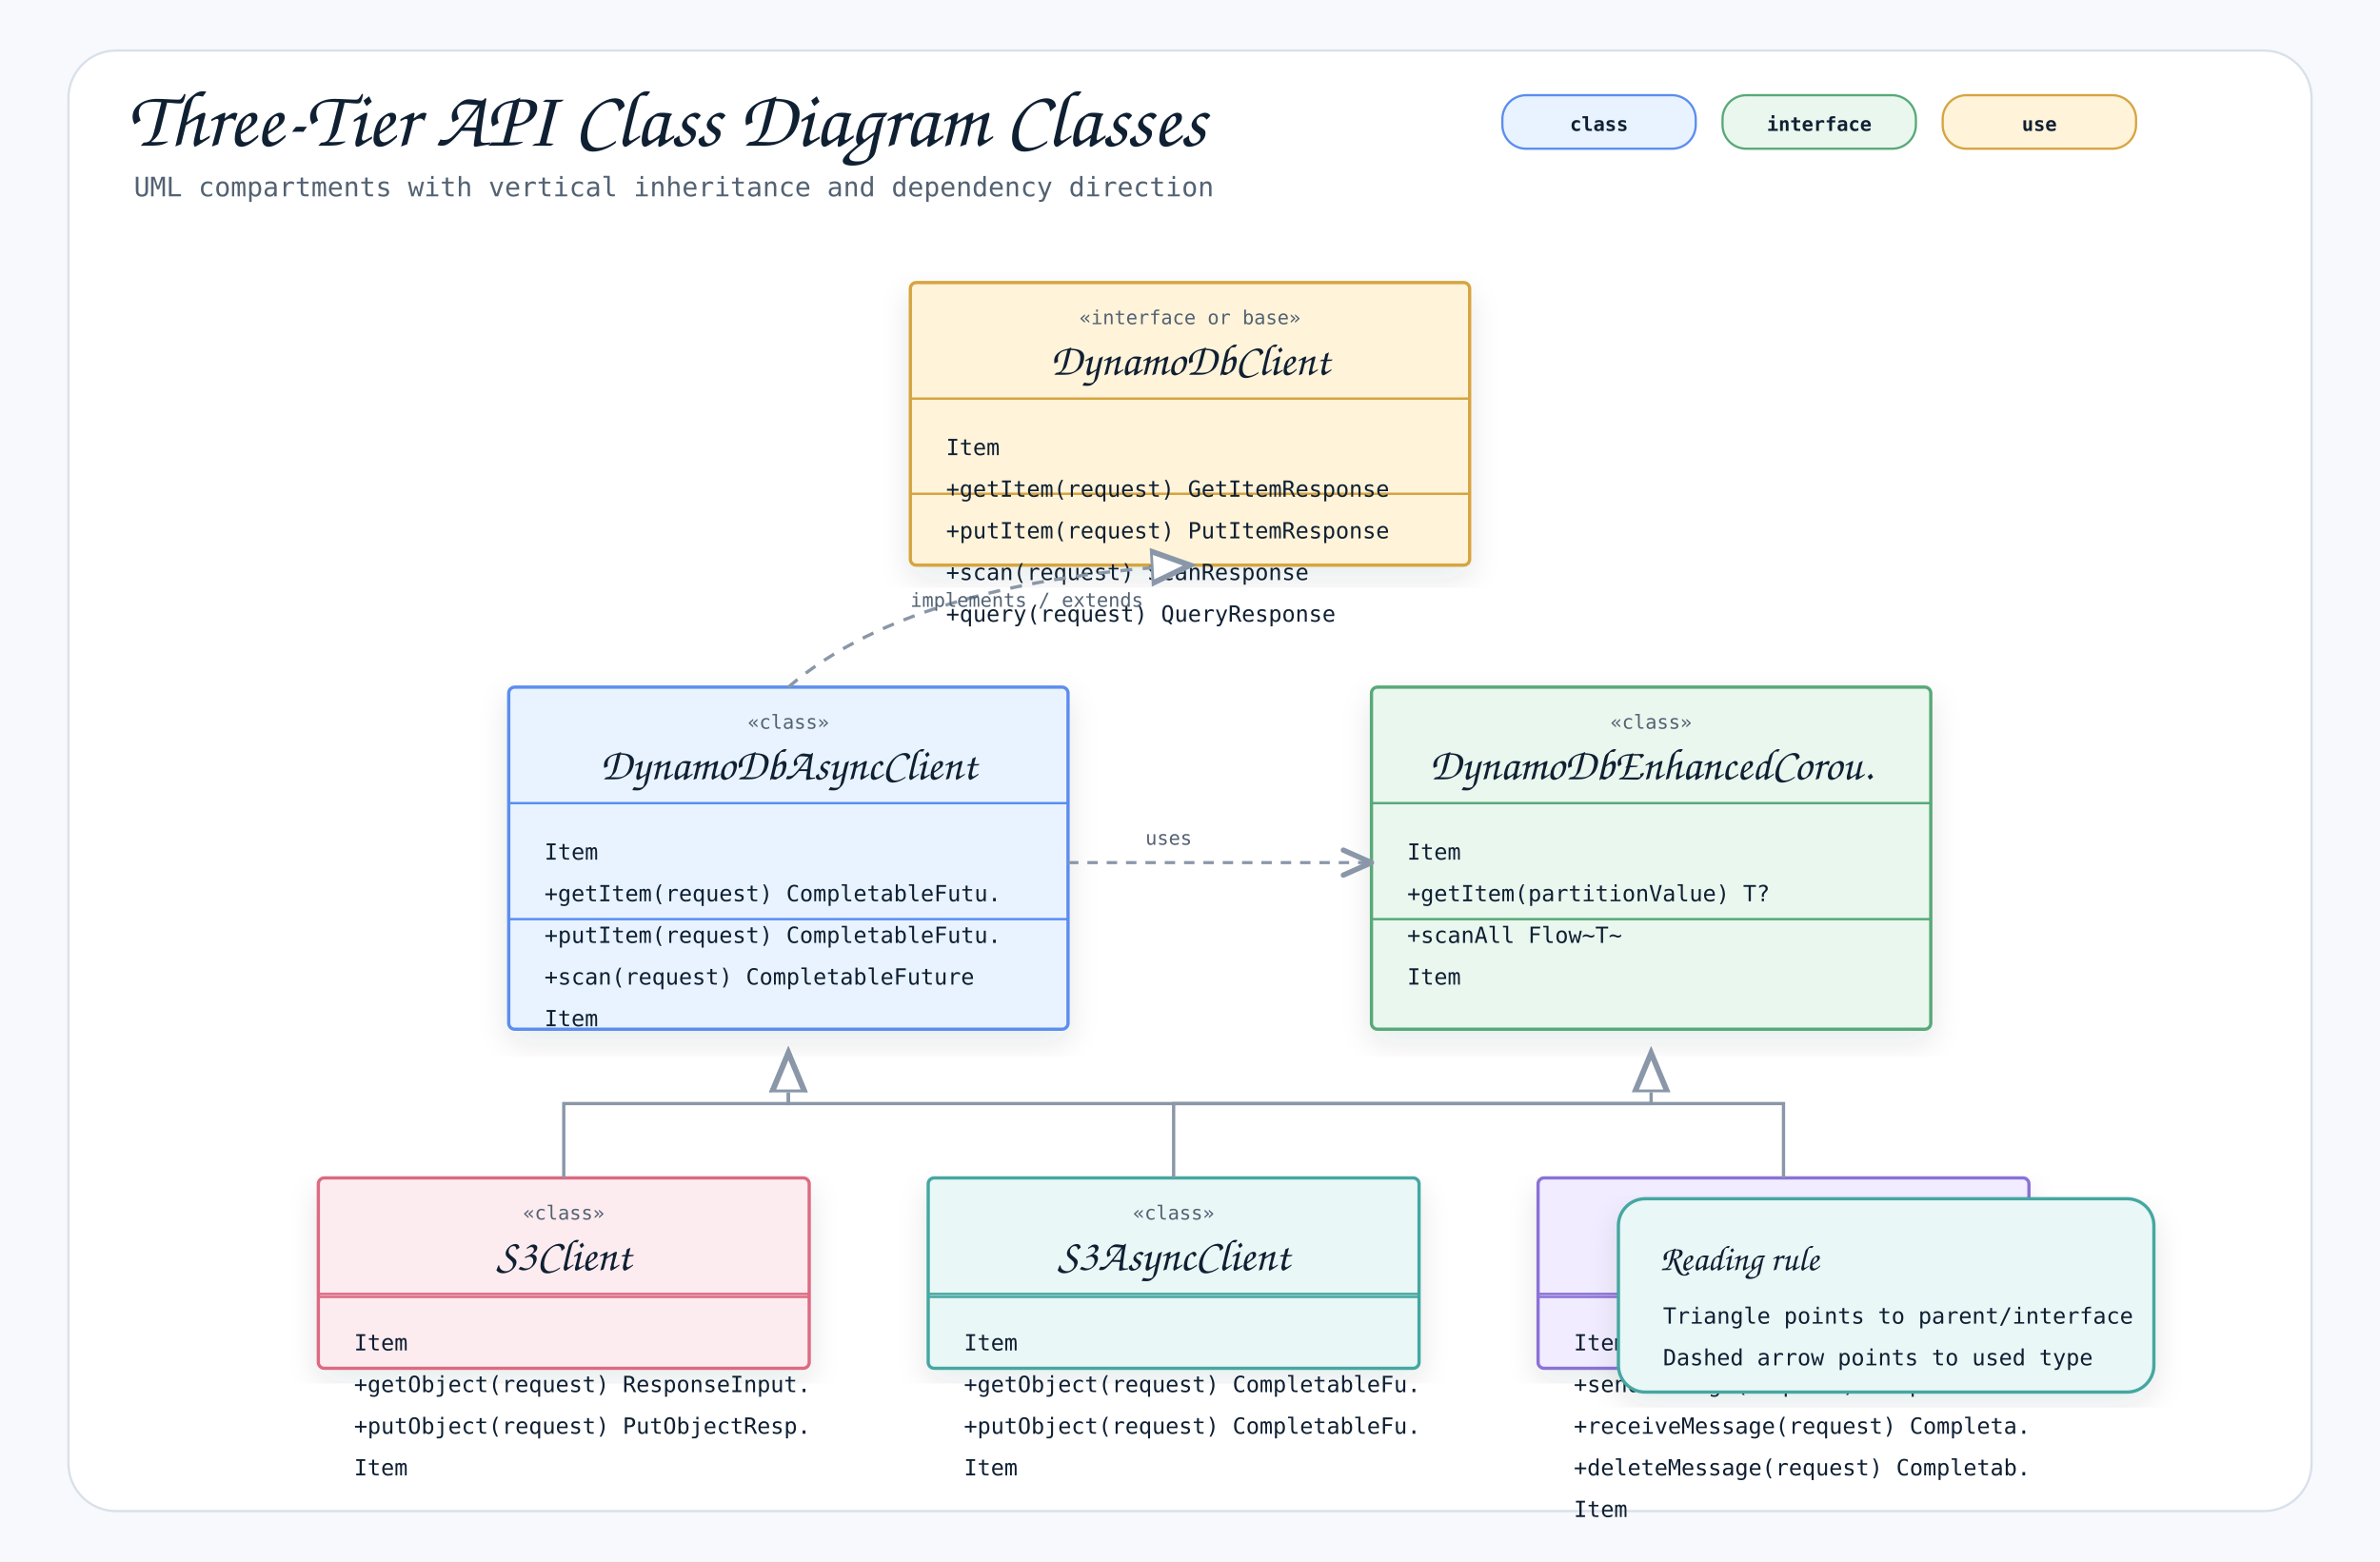
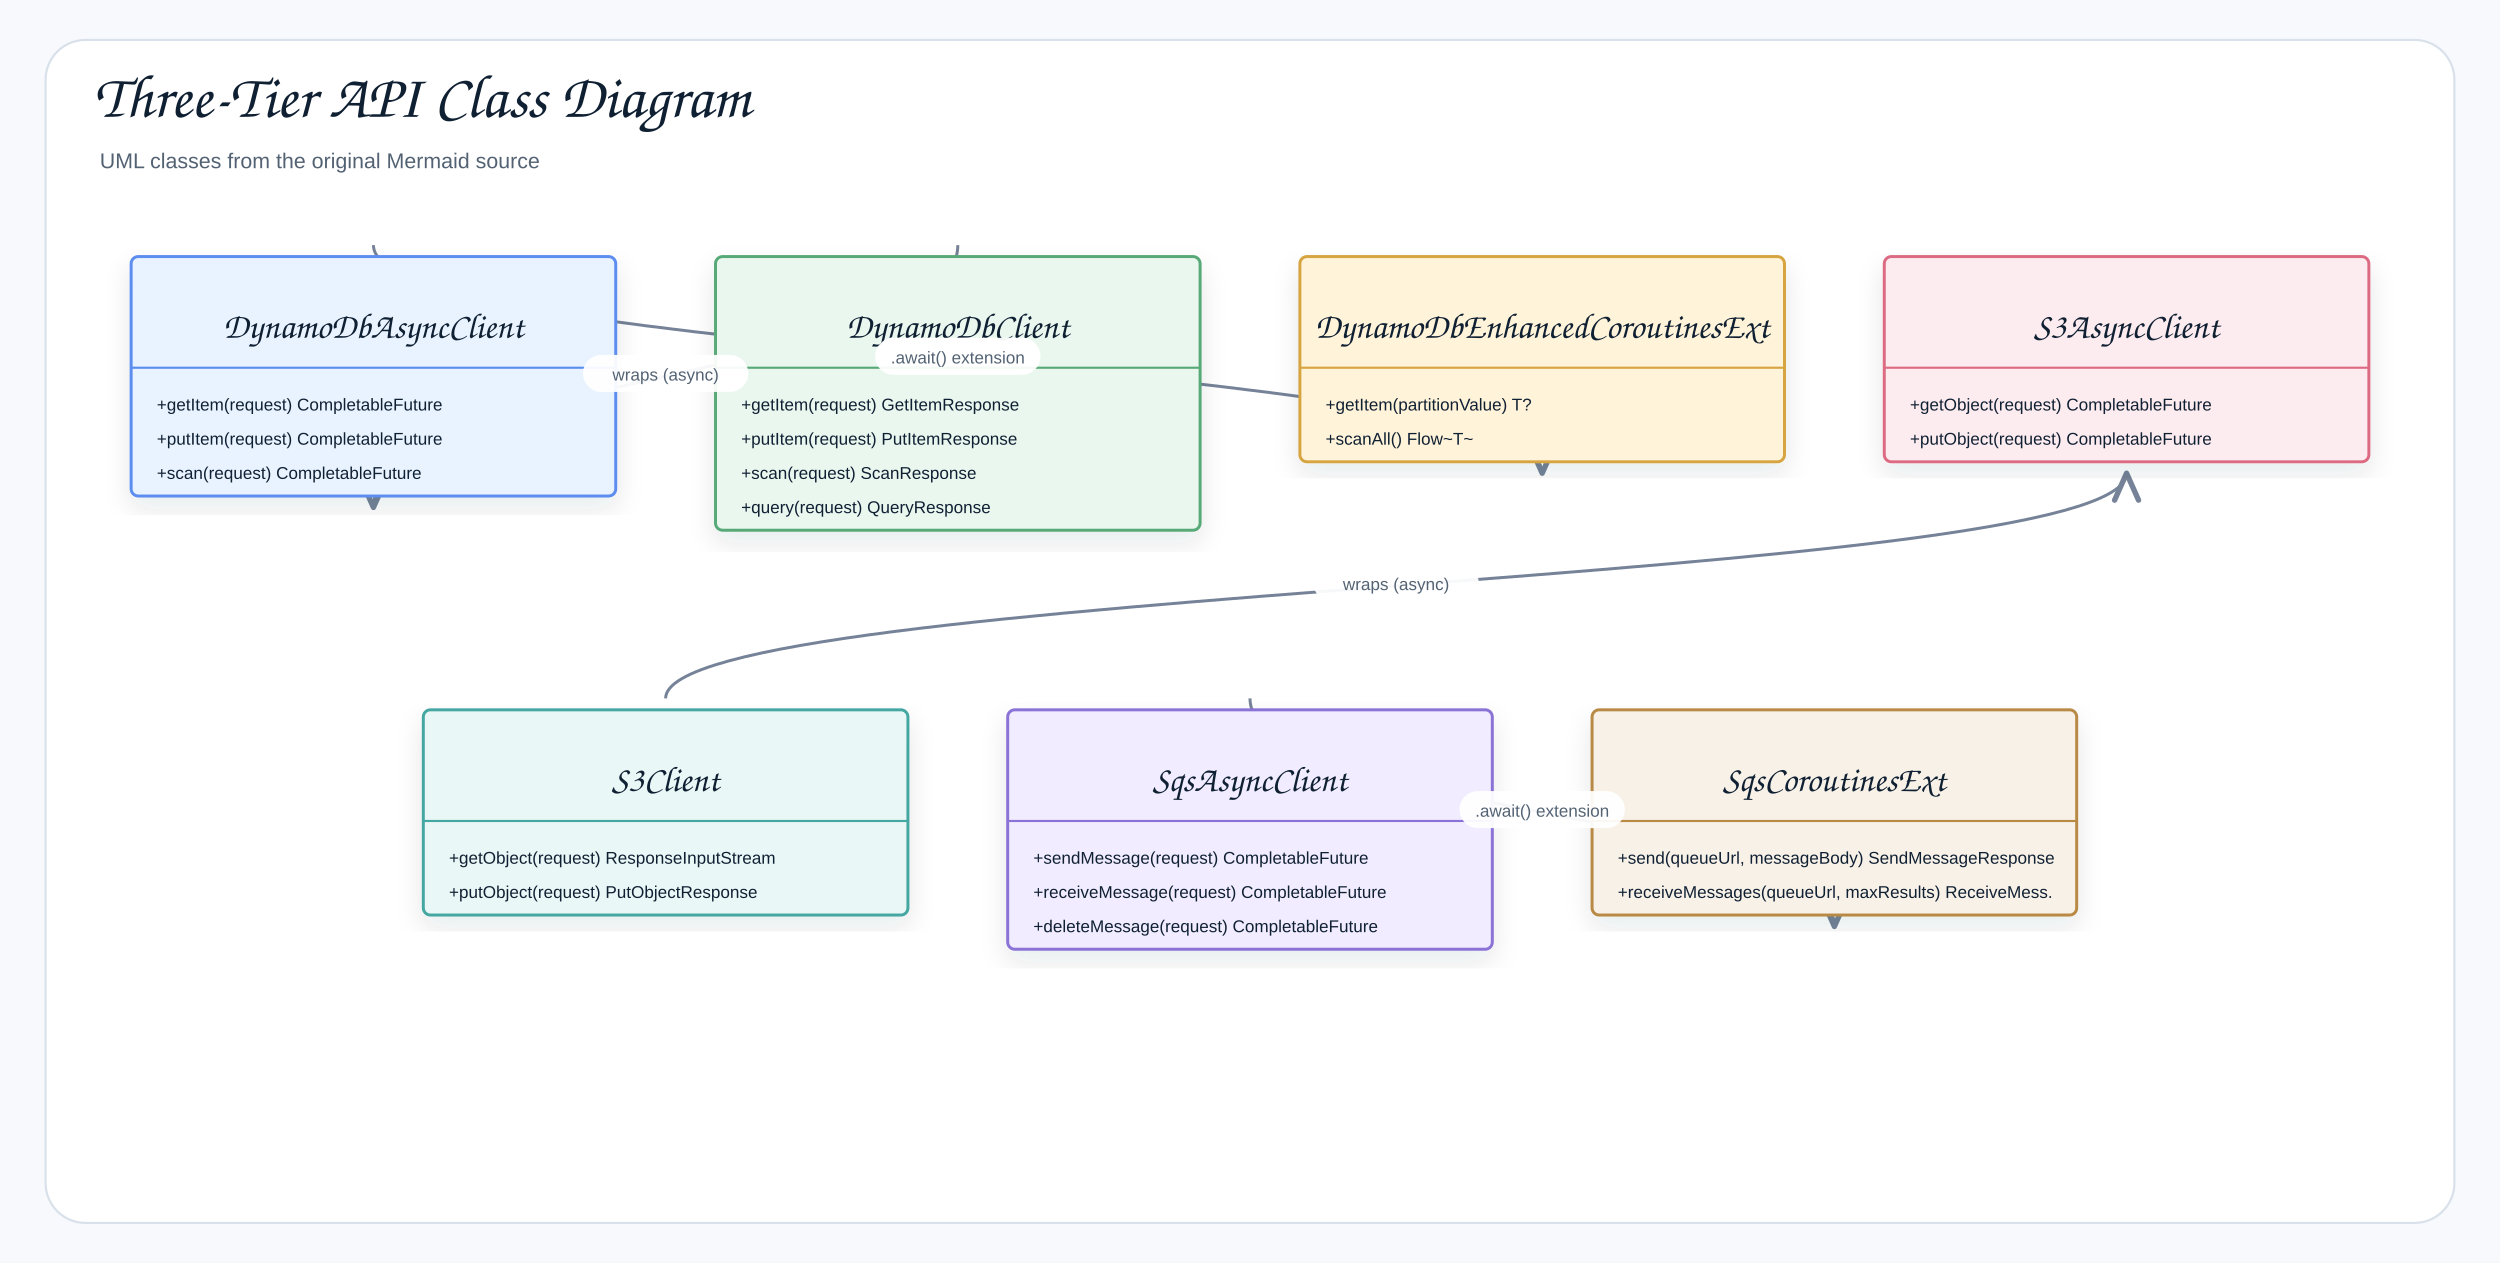
- <svg xmlns="http://www.w3.org/2000/svg" width="1600" height="1050" viewBox="0 0 1600 1050" role="img" aria-label="Three-Tier API Class Diagram Classes">
+ <svg xmlns="http://www.w3.org/2000/svg" width="1754" height="886" viewBox="0 0 1754 886" role="img" aria-label="Three-Tier API Class Diagram">
  <defs>
    <filter id="shadow" x="-8%" y="-8%" width="116%" height="116%">
-       <feDropShadow dx="0" dy="8" stdDeviation="10" flood-color="#1f2937" flood-opacity="0.10" />
+       <feDropShadow dx="0" dy="8" stdDeviation="9" flood-color="#1f2937" flood-opacity="0.10" />
    </filter>
    <marker id="openArrow" markerWidth="12" markerHeight="10" refX="10" refY="5" orient="auto" markerUnits="strokeWidth">
-       <path d="M 1 1 L 10 5 L 1 9" fill="none" stroke="#8a97a8" stroke-width="1.7" stroke-linecap="round" stroke-linejoin="round" />
+       <path d="M 1 1 L 10 5 L 1 9" fill="none" stroke="#758297" stroke-width="1.8" stroke-linecap="round" stroke-linejoin="round" />
    </marker>
    <marker id="inherit" markerWidth="14" markerHeight="12" refX="12" refY="6" orient="auto" markerUnits="strokeWidth">
-       <path d="M 0 1 L 12 6 L 0 11 Z" fill="#ffffff" stroke="#8a97a8" stroke-width="1.7" />
+       <path d="M 0 1 L 12 6 L 0 11 Z" fill="#ffffff" stroke="#758297" stroke-width="1.8" />
    </marker>
    <style>
-     .canvas { fill: #f7f9fc; }
-     .frame { fill: #ffffff; stroke: #d8e0ea; stroke-width: 1.5; }
-     .title { font-family: "Architects Daughter", "Comic Mono", cursive; font-size: 54px; font-weight: 400; fill: #102033; }
-     .subtitle { font-family: "Comic Mono", "SFMono-Regular", Menlo, Consolas, monospace; font-size: 18px; fill: #536273; }
-     .label { font-family: "Architects Daughter", "Comic Mono", cursive; font-size: 30px; font-weight: 400; fill: #102033; }
-     .smallLabel { font-family: "Architects Daughter", "Comic Mono", cursive; font-size: 24px; font-weight: 400; fill: #102033; }
-     .mono { font-family: "Comic Mono", "SFMono-Regular", Menlo, Consolas, monospace; font-size: 15px; fill: #102033; }
-     .small { font-family: "Comic Mono", "SFMono-Regular", Menlo, Consolas, monospace; font-size: 13px; fill: #536273; }
-     .strong { font-family: "Comic Mono", "SFMono-Regular", Menlo, Consolas, monospace; font-size: 15px; font-weight: 700; fill: #102033; }
-     .card { stroke-width: 2.2; filter: url(#shadow); }
-     .line { stroke: #8a97a8; stroke-width: 2.1; fill: none; marker-end: url(#openArrow); }
-     .softLine { stroke: #8a97a8; stroke-width: 2.1; fill: none; }
-     .dashed { stroke: #8a97a8; stroke-width: 2.1; stroke-dasharray: 7 6; fill: none; marker-end: url(#openArrow); }
-     .inheritLine { stroke: #8a97a8; stroke-width: 2.2; fill: none; marker-end: url(#inherit); }
-     .implLine { stroke: #8a97a8; stroke-width: 2.2; stroke-dasharray: 8 7; fill: none; marker-end: url(#inherit); }
-     .compartment { stroke-width: 1.6; fill: none; }
-     .chip { stroke-width: 1.5; rx: 16; }
-     .chipText { font-family: "Comic Mono", "SFMono-Regular", Menlo, Consolas, monospace; font-size: 13px; font-weight: 700; fill: #102033; }
+     .canvas{fill:#f7f9fc}.frame{fill:#fff;stroke:#d8e0ea;stroke-width:1.5}
+     .title{font-family:"Architects Daughter","Comic Sans MS","Comic Sans",cursive;font-size:43px;font-weight:400;fill:#102033}
+     .subtitle{font-family:"Comic Sans MS","Comic Sans","Comic Neue",Arial,sans-serif;font-size:15px;font-weight:400;fill:#536273}
+     .label{font-family:"Architects Daughter","Comic Sans MS","Comic Sans",cursive;font-size:25px;font-weight:400;fill:#102033}
+     .smallLabel{font-family:"Architects Daughter","Comic Sans MS","Comic Sans",cursive;font-size:21px;font-weight:400;fill:#102033}
+     .mono{font-family:"Comic Sans MS","Comic Sans","Comic Neue",Arial,sans-serif;font-size:12px;font-weight:400;fill:#102033}
+     .small{font-family:"Comic Sans MS","Comic Sans","Comic Neue",Arial,sans-serif;font-size:12px;font-weight:400;fill:#536273}
+     .strong{font-family:"Comic Sans MS","Comic Sans","Comic Neue",Arial,sans-serif;font-size:13px;font-weight:400;fill:#102033}
+     .card{stroke-width:2.1;filter:url(#shadow)}.compartment{stroke-width:1.5;fill:none}
+     .line{stroke:#758297;stroke-width:2.1;fill:none;marker-end:url(#openArrow)}
+     .plainLine{stroke:#758297;stroke-width:2.1;fill:none}
+     .dashed{stroke:#758297;stroke-width:2.1;stroke-dasharray:7 6;fill:none;marker-end:url(#openArrow)}
+     .inheritLine{stroke:#758297;stroke-width:2.2;fill:none;marker-end:url(#inherit)}
+     .implLine{stroke:#758297;stroke-width:2.2;stroke-dasharray:8 7;fill:none;marker-end:url(#inherit)}
  </style>
  </defs>
-   <rect class="canvas" width="1600" height="1050" />
-   <rect class="frame" x="46" y="34" width="1508" height="982" rx="32" />
-   <text class="title" x="86" y="98">Three-Tier API Class Diagram Classes</text>
-   <text class="subtitle" x="90" y="132">UML compartments with vertical inheritance and dependency direction</text>
-   <rect class="chip" x="1010" y="64" width="130" height="36" fill="#e8f3ff" stroke="#5b8def" />
-   <text class="chipText" x="1075" y="88" text-anchor="middle">class</text>
-   <rect class="chip" x="1158" y="64" width="130" height="36" fill="#eaf7ef" stroke="#58a978" />
-   <text class="chipText" x="1223" y="88" text-anchor="middle">interface</text>
-   <rect class="chip" x="1306" y="64" width="130" height="36" fill="#fff3d9" stroke="#d6a441" />
-   <text class="chipText" x="1371" y="88" text-anchor="middle">use</text>
-   <g transform="translate(612,190)">
-     <rect class="card" x="0" y="0" width="376" height="190" rx="4" fill="#fff3d9" stroke="#d6a441" />
-     <line class="compartment" x1="0" y1="78" x2="376" y2="78" stroke="#d6a441" />
-     <line class="compartment" x1="0" y1="142" x2="376" y2="142" stroke="#d6a441" />
-     <text class="small" x="188" y="28" text-anchor="middle">«interface or base»</text>
-     <text class="label" x="188" y="62" text-anchor="middle">DynamoDbClient</text>
-     <text class="mono" x="24" y="116">Item</text>
-     <text class="mono" x="24" y="144">+getItem(request) GetItemResponse</text>
-     <text class="mono" x="24" y="172">+putItem(request) PutItemResponse</text>
-     <text class="mono" x="24" y="200">+scan(request) ScanResponse</text>
-     <text class="mono" x="24" y="228">+query(request) QueryResponse</text>
+   <rect class="canvas" width="1754" height="886" />
+   <rect class="frame" x="32" y="28" width="1690" height="830" rx="28" />
+   <text class="title" x="66" y="82">Three-Tier API Class Diagram</text>
+   <text class="subtitle" x="70" y="118">UML classes from the original Mermaid source</text>
+   <path class="line" d="M877 490 C877 570 1287 570 1287 650" />
+   <path class="line" d="M467 490 C467 411 1492 411 1492 332" />
+   <path class="line" d="M262 172 C262 252 1082 252 1082 332" />
+   <path class="line" d="M672 172 C672 264 262 264 262 356" />
+   <g transform="translate(92,180)">
+     <rect class="card" x="0" y="0" width="340" height="168" rx="5" fill="#E8F3FF" stroke="#5B8DEF" />
+     <line class="compartment" x1="0" y1="78" x2="340" y2="78" stroke="#5B8DEF" />
+     <text class="small" x="170" y="26" text-anchor="middle" />
+     <text class="label" x="170" y="57" text-anchor="middle">DynamoDbAsyncClient</text>
+     <text class="mono" x="18" y="108">+getItem(request) CompletableFuture</text>
+     <text class="mono" x="18" y="132">+putItem(request) CompletableFuture</text>
+     <text class="mono" x="18" y="156">+scan(request) CompletableFuture</text>
  </g>
-   <g transform="translate(342,462)">
-     <rect class="card" x="0" y="0" width="376" height="230" rx="4" fill="#e8f3ff" stroke="#5b8def" />
-     <line class="compartment" x1="0" y1="78" x2="376" y2="78" stroke="#5b8def" />
-     <line class="compartment" x1="0" y1="156" x2="376" y2="156" stroke="#5b8def" />
-     <text class="small" x="188" y="28" text-anchor="middle">«class»</text>
-     <text class="label" x="188" y="62" text-anchor="middle">DynamoDbAsyncClient</text>
-     <text class="mono" x="24" y="116">Item</text>
-     <text class="mono" x="24" y="144">+getItem(request) CompletableFutu.</text>
-     <text class="mono" x="24" y="172">+putItem(request) CompletableFutu.</text>
-     <text class="mono" x="24" y="200">+scan(request) CompletableFuture</text>
-     <text class="mono" x="24" y="228">Item</text>
+   <g transform="translate(502,180)">
+     <rect class="card" x="0" y="0" width="340" height="192" rx="5" fill="#EAF7EF" stroke="#58A978" />
+     <line class="compartment" x1="0" y1="78" x2="340" y2="78" stroke="#58A978" />
+     <text class="small" x="170" y="26" text-anchor="middle" />
+     <text class="label" x="170" y="57" text-anchor="middle">DynamoDbClient</text>
+     <text class="mono" x="18" y="108">+getItem(request) GetItemResponse</text>
+     <text class="mono" x="18" y="132">+putItem(request) PutItemResponse</text>
+     <text class="mono" x="18" y="156">+scan(request) ScanResponse</text>
+     <text class="mono" x="18" y="180">+query(request) QueryResponse</text>
  </g>
-   <g transform="translate(922,462)">
-     <rect class="card" x="0" y="0" width="376" height="230" rx="4" fill="#eaf7ef" stroke="#58a978" />
-     <line class="compartment" x1="0" y1="78" x2="376" y2="78" stroke="#58a978" />
-     <line class="compartment" x1="0" y1="156" x2="376" y2="156" stroke="#58a978" />
-     <text class="small" x="188" y="28" text-anchor="middle">«class»</text>
-     <text class="label" x="188" y="62" text-anchor="middle">DynamoDbEnhancedCorou.</text>
-     <text class="mono" x="24" y="116">Item</text>
-     <text class="mono" x="24" y="144">+getItem(partitionValue) T?</text>
-     <text class="mono" x="24" y="172">+scanAll Flow~T~</text>
-     <text class="mono" x="24" y="200">Item</text>
+   <g transform="translate(912,180)">
+     <rect class="card" x="0" y="0" width="340" height="144" rx="5" fill="#FFF3D9" stroke="#D6A441" />
+     <line class="compartment" x1="0" y1="78" x2="340" y2="78" stroke="#D6A441" />
+     <text class="small" x="170" y="26" text-anchor="middle" />
+     <text class="label" x="170" y="57" text-anchor="middle">DynamoDbEnhancedCoroutinesExt</text>
+     <text class="mono" x="18" y="108">+getItem(partitionValue) T?</text>
+     <text class="mono" x="18" y="132">+scanAll() Flow~T~</text>
  </g>
-   <g transform="translate(214,792)">
-     <rect class="card" x="0" y="0" width="330" height="128" rx="4" fill="#fdecef" stroke="#dc6b82" />
-     <line class="compartment" x1="0" y1="78" x2="330" y2="78" stroke="#dc6b82" />
-     <line class="compartment" x1="0" y1="80" x2="330" y2="80" stroke="#dc6b82" />
-     <text class="small" x="165" y="28" text-anchor="middle">«class»</text>
-     <text class="label" x="165" y="62" text-anchor="middle">S3Client</text>
-     <text class="mono" x="24" y="116">Item</text>
-     <text class="mono" x="24" y="144">+getObject(request) ResponseInput.</text>
-     <text class="mono" x="24" y="172">+putObject(request) PutObjectResp.</text>
-     <text class="mono" x="24" y="200">Item</text>
+   <g transform="translate(1322,180)">
+     <rect class="card" x="0" y="0" width="340" height="144" rx="5" fill="#FDECEF" stroke="#DC6B82" />
+     <line class="compartment" x1="0" y1="78" x2="340" y2="78" stroke="#DC6B82" />
+     <text class="small" x="170" y="26" text-anchor="middle" />
+     <text class="label" x="170" y="57" text-anchor="middle">S3AsyncClient</text>
+     <text class="mono" x="18" y="108">+getObject(request) CompletableFuture</text>
+     <text class="mono" x="18" y="132">+putObject(request) CompletableFuture</text>
  </g>
-   <g transform="translate(624,792)">
-     <rect class="card" x="0" y="0" width="330" height="128" rx="4" fill="#e9f7f6" stroke="#45a7a1" />
-     <line class="compartment" x1="0" y1="78" x2="330" y2="78" stroke="#45a7a1" />
-     <line class="compartment" x1="0" y1="80" x2="330" y2="80" stroke="#45a7a1" />
-     <text class="small" x="165" y="28" text-anchor="middle">«class»</text>
-     <text class="label" x="165" y="62" text-anchor="middle">S3AsyncClient</text>
-     <text class="mono" x="24" y="116">Item</text>
-     <text class="mono" x="24" y="144">+getObject(request) CompletableFu.</text>
-     <text class="mono" x="24" y="172">+putObject(request) CompletableFu.</text>
-     <text class="mono" x="24" y="200">Item</text>
+   <g transform="translate(297,498)">
+     <rect class="card" x="0" y="0" width="340" height="144" rx="5" fill="#E9F7F6" stroke="#45A7A1" />
+     <line class="compartment" x1="0" y1="78" x2="340" y2="78" stroke="#45A7A1" />
+     <text class="small" x="170" y="26" text-anchor="middle" />
+     <text class="label" x="170" y="57" text-anchor="middle">S3Client</text>
+     <text class="mono" x="18" y="108">+getObject(request) ResponseInputStream</text>
+     <text class="mono" x="18" y="132">+putObject(request) PutObjectResponse</text>
  </g>
-   <g transform="translate(1034,792)">
-     <rect class="card" x="0" y="0" width="330" height="128" rx="4" fill="#f1ecff" stroke="#8a72d6" />
-     <line class="compartment" x1="0" y1="78" x2="330" y2="78" stroke="#8a72d6" />
-     <line class="compartment" x1="0" y1="80" x2="330" y2="80" stroke="#8a72d6" />
-     <text class="small" x="165" y="28" text-anchor="middle">«class»</text>
-     <text class="label" x="165" y="62" text-anchor="middle">SqsAsyncClient</text>
-     <text class="mono" x="24" y="116">Item</text>
-     <text class="mono" x="24" y="144">+sendMessage(request) Completable.</text>
-     <text class="mono" x="24" y="172">+receiveMessage(request) Completa.</text>
-     <text class="mono" x="24" y="200">+deleteMessage(request) Completab.</text>
-     <text class="mono" x="24" y="228">Item</text>
+   <g transform="translate(707,498)">
+     <rect class="card" x="0" y="0" width="340" height="168" rx="5" fill="#F1ECFF" stroke="#8A72D6" />
+     <line class="compartment" x1="0" y1="78" x2="340" y2="78" stroke="#8A72D6" />
+     <text class="small" x="170" y="26" text-anchor="middle" />
+     <text class="label" x="170" y="57" text-anchor="middle">SqsAsyncClient</text>
+     <text class="mono" x="18" y="108">+sendMessage(request) CompletableFuture</text>
+     <text class="mono" x="18" y="132">+receiveMessage(request) CompletableFuture</text>
+     <text class="mono" x="18" y="156">+deleteMessage(request) CompletableFuture</text>
  </g>
-   <path class="implLine" d="M530 462 C590 410 690 386 800 380" />
-   <text class="small" x="612" y="408">implements / extends</text>
-   <path class="dashed" d="M718 580 C780 580 860 580 922 580" />
-   <rect x="756" y="548" width="118" height="30" rx="15" fill="#ffffff" opacity="0.94" />
-   <text class="small" x="770" y="568">uses</text>
-   <path class="inheritLine" d="M379 792 L379 742 L530 742 L530 708" />
-   <path class="inheritLine" d="M789 792 L789 742 L1110 742 L1110 708" />
-   <path class="inheritLine" d="M1199 792 L1199 742 L530 742 L530 708" />
-   <g transform="translate(1088,806)">
-     <rect class="card" x="0" y="0" width="360" height="130" rx="18" fill="#e9f7f6" stroke="#45a7a1" />
-     <text class="smallLabel" x="28" y="48">Reading rule</text>
-     <text class="mono" x="30" y="84">Triangle points to parent/interface</text>
-     <text class="mono" x="30" y="112">Dashed arrow points to used type</text>
+   <g transform="translate(1117,498)">
+     <rect class="card" x="0" y="0" width="340" height="144" rx="5" fill="#F7F1E7" stroke="#B88A44" />
+     <line class="compartment" x1="0" y1="78" x2="340" y2="78" stroke="#B88A44" />
+     <text class="small" x="170" y="26" text-anchor="middle" />
+     <text class="label" x="170" y="57" text-anchor="middle">SqsCoroutinesExt</text>
+     <text class="mono" x="18" y="108">+send(queueUrl, messageBody) SendMessageResponse</text>
+     <text class="mono" x="18" y="132">+receiveMessages(queueUrl, maxResults) ReceiveMess.</text>
  </g>
+   <rect x="409" y="249" width="116" height="26" rx="13" fill="#ffffff" opacity="0.94" />
+   <text class="small" x="467" y="267" text-anchor="middle">wraps (async)</text>
+   <rect x="614" y="237" width="116" height="26" rx="13" fill="#ffffff" opacity="0.94" />
+   <text class="small" x="672" y="255" text-anchor="middle">.await() extension</text>
+   <rect x="921.5" y="396" width="116" height="26" rx="13" fill="#ffffff" opacity="0.94" />
+   <text class="small" x="979.5" y="414" text-anchor="middle">wraps (async)</text>
+   <rect x="1024" y="555" width="116" height="26" rx="13" fill="#ffffff" opacity="0.94" />
+   <text class="small" x="1082" y="573" text-anchor="middle">.await() extension</text>
</svg>
